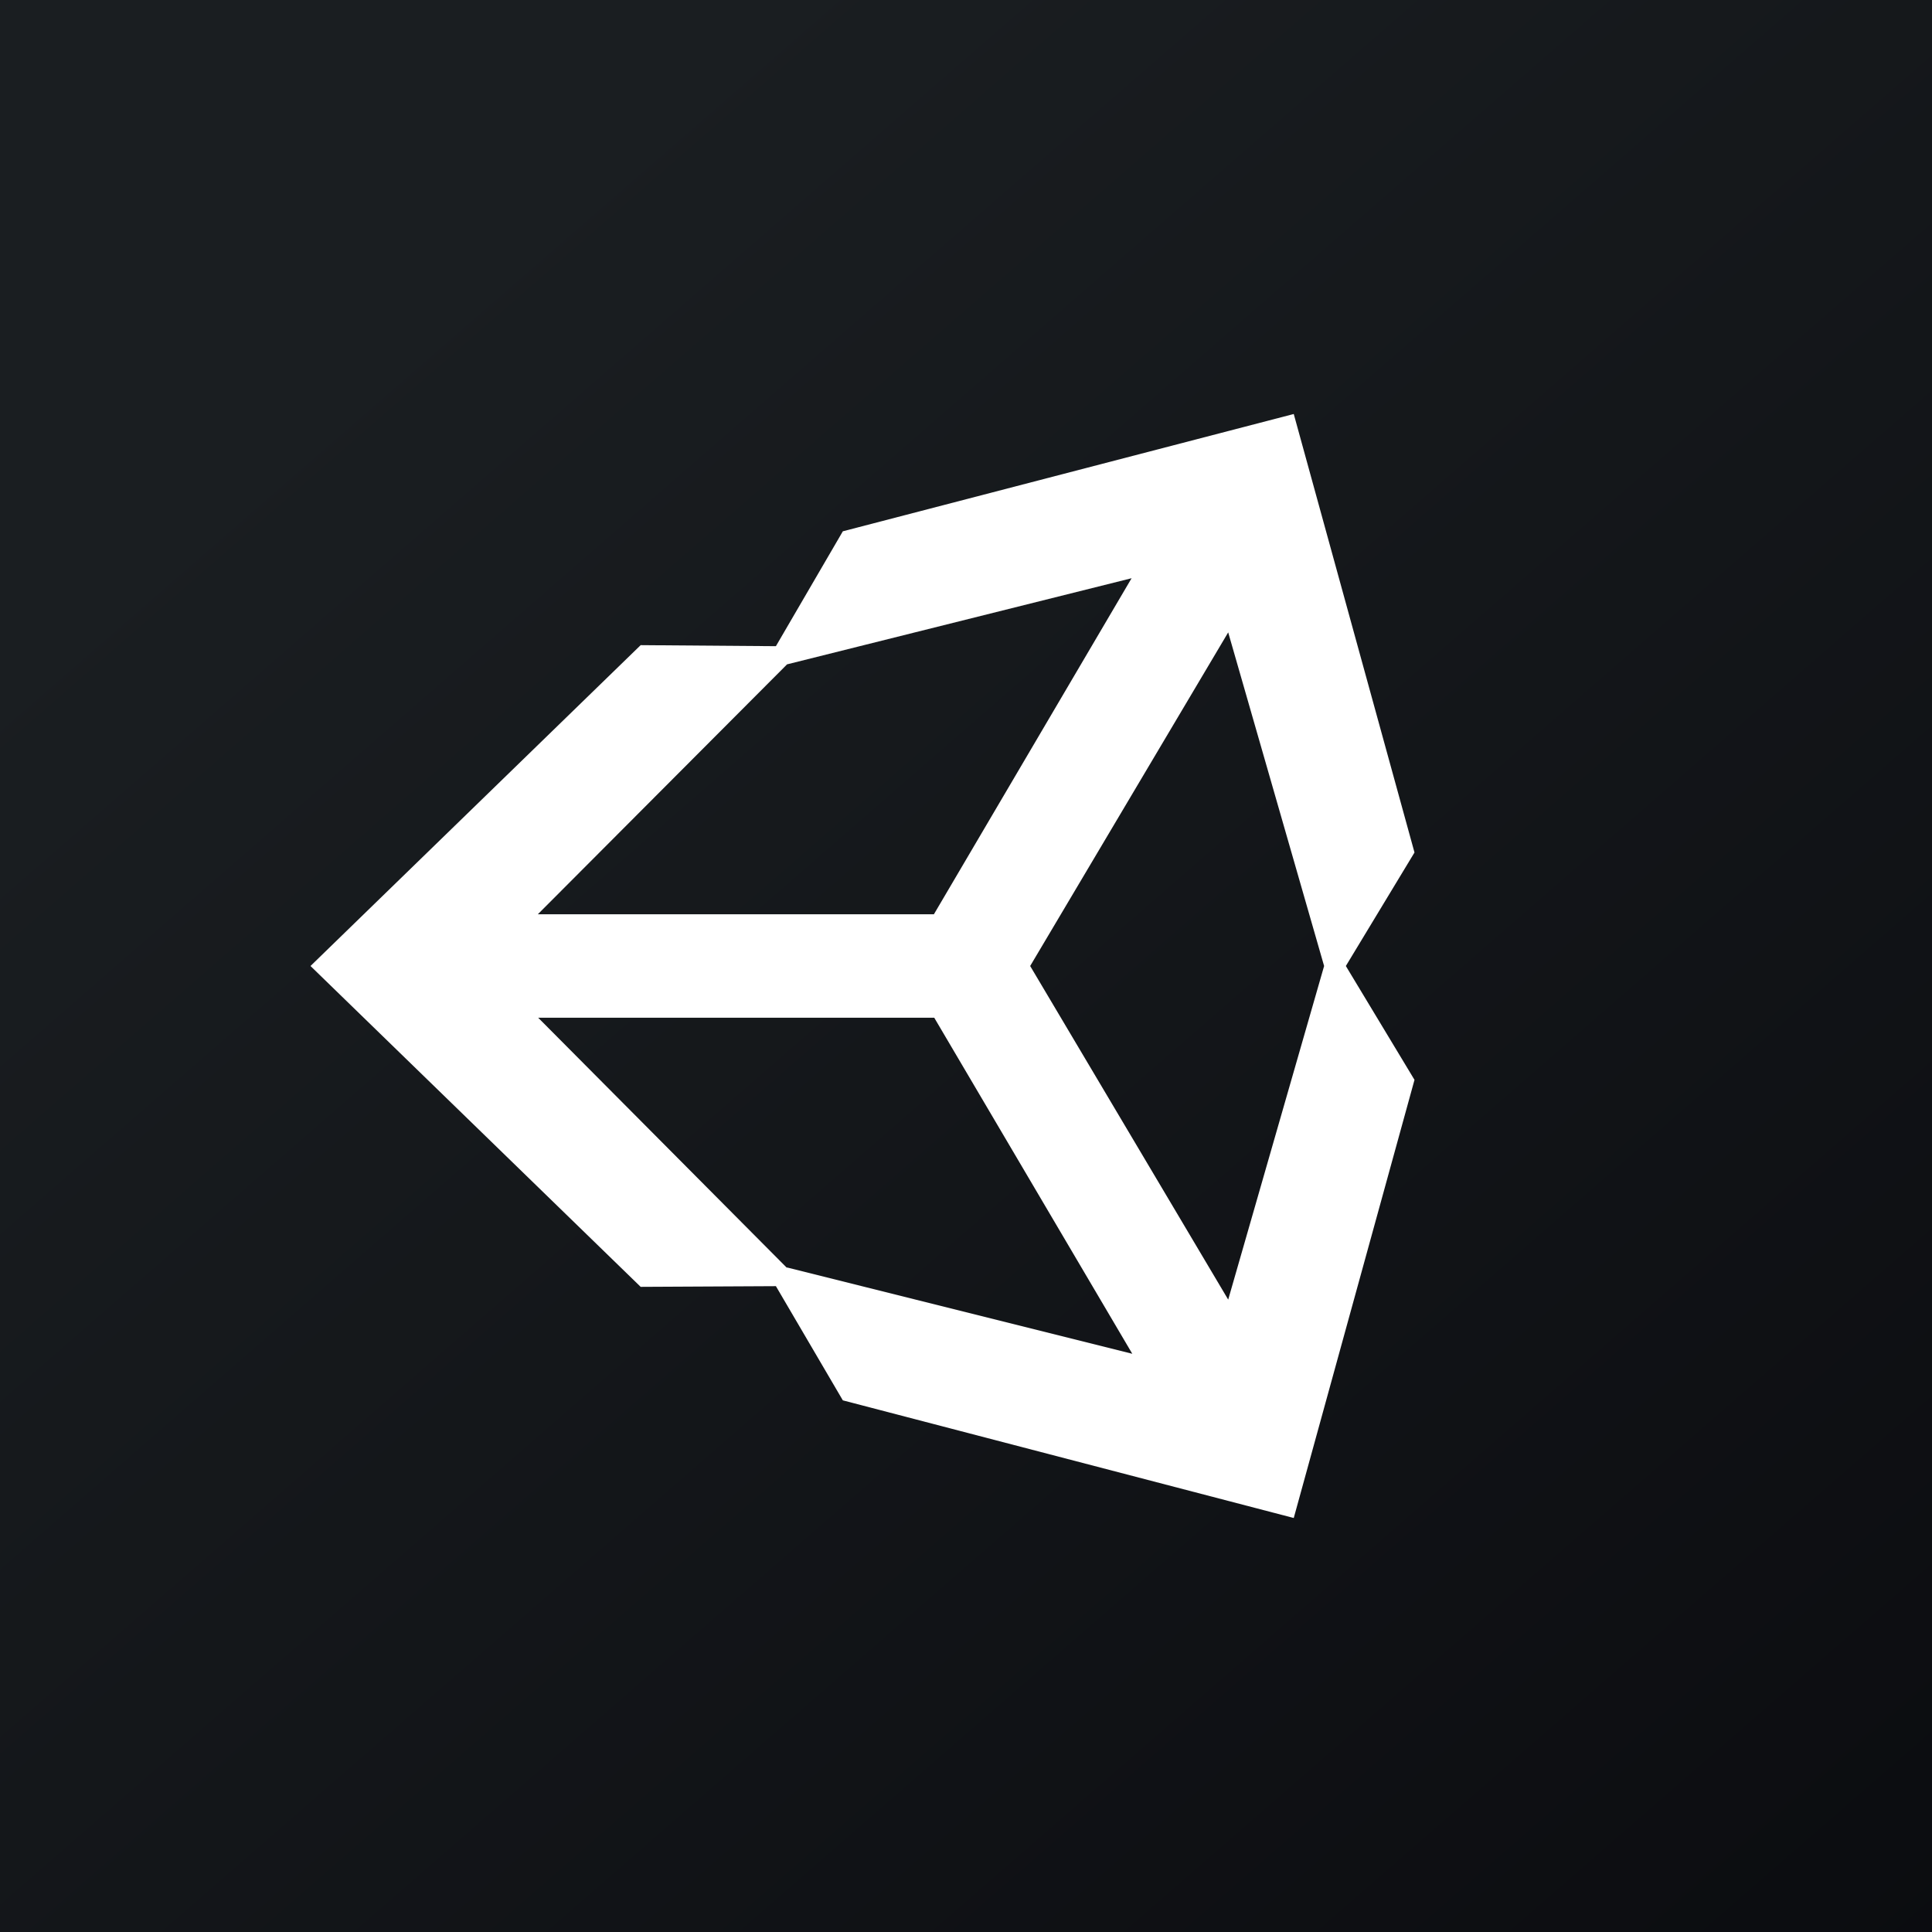
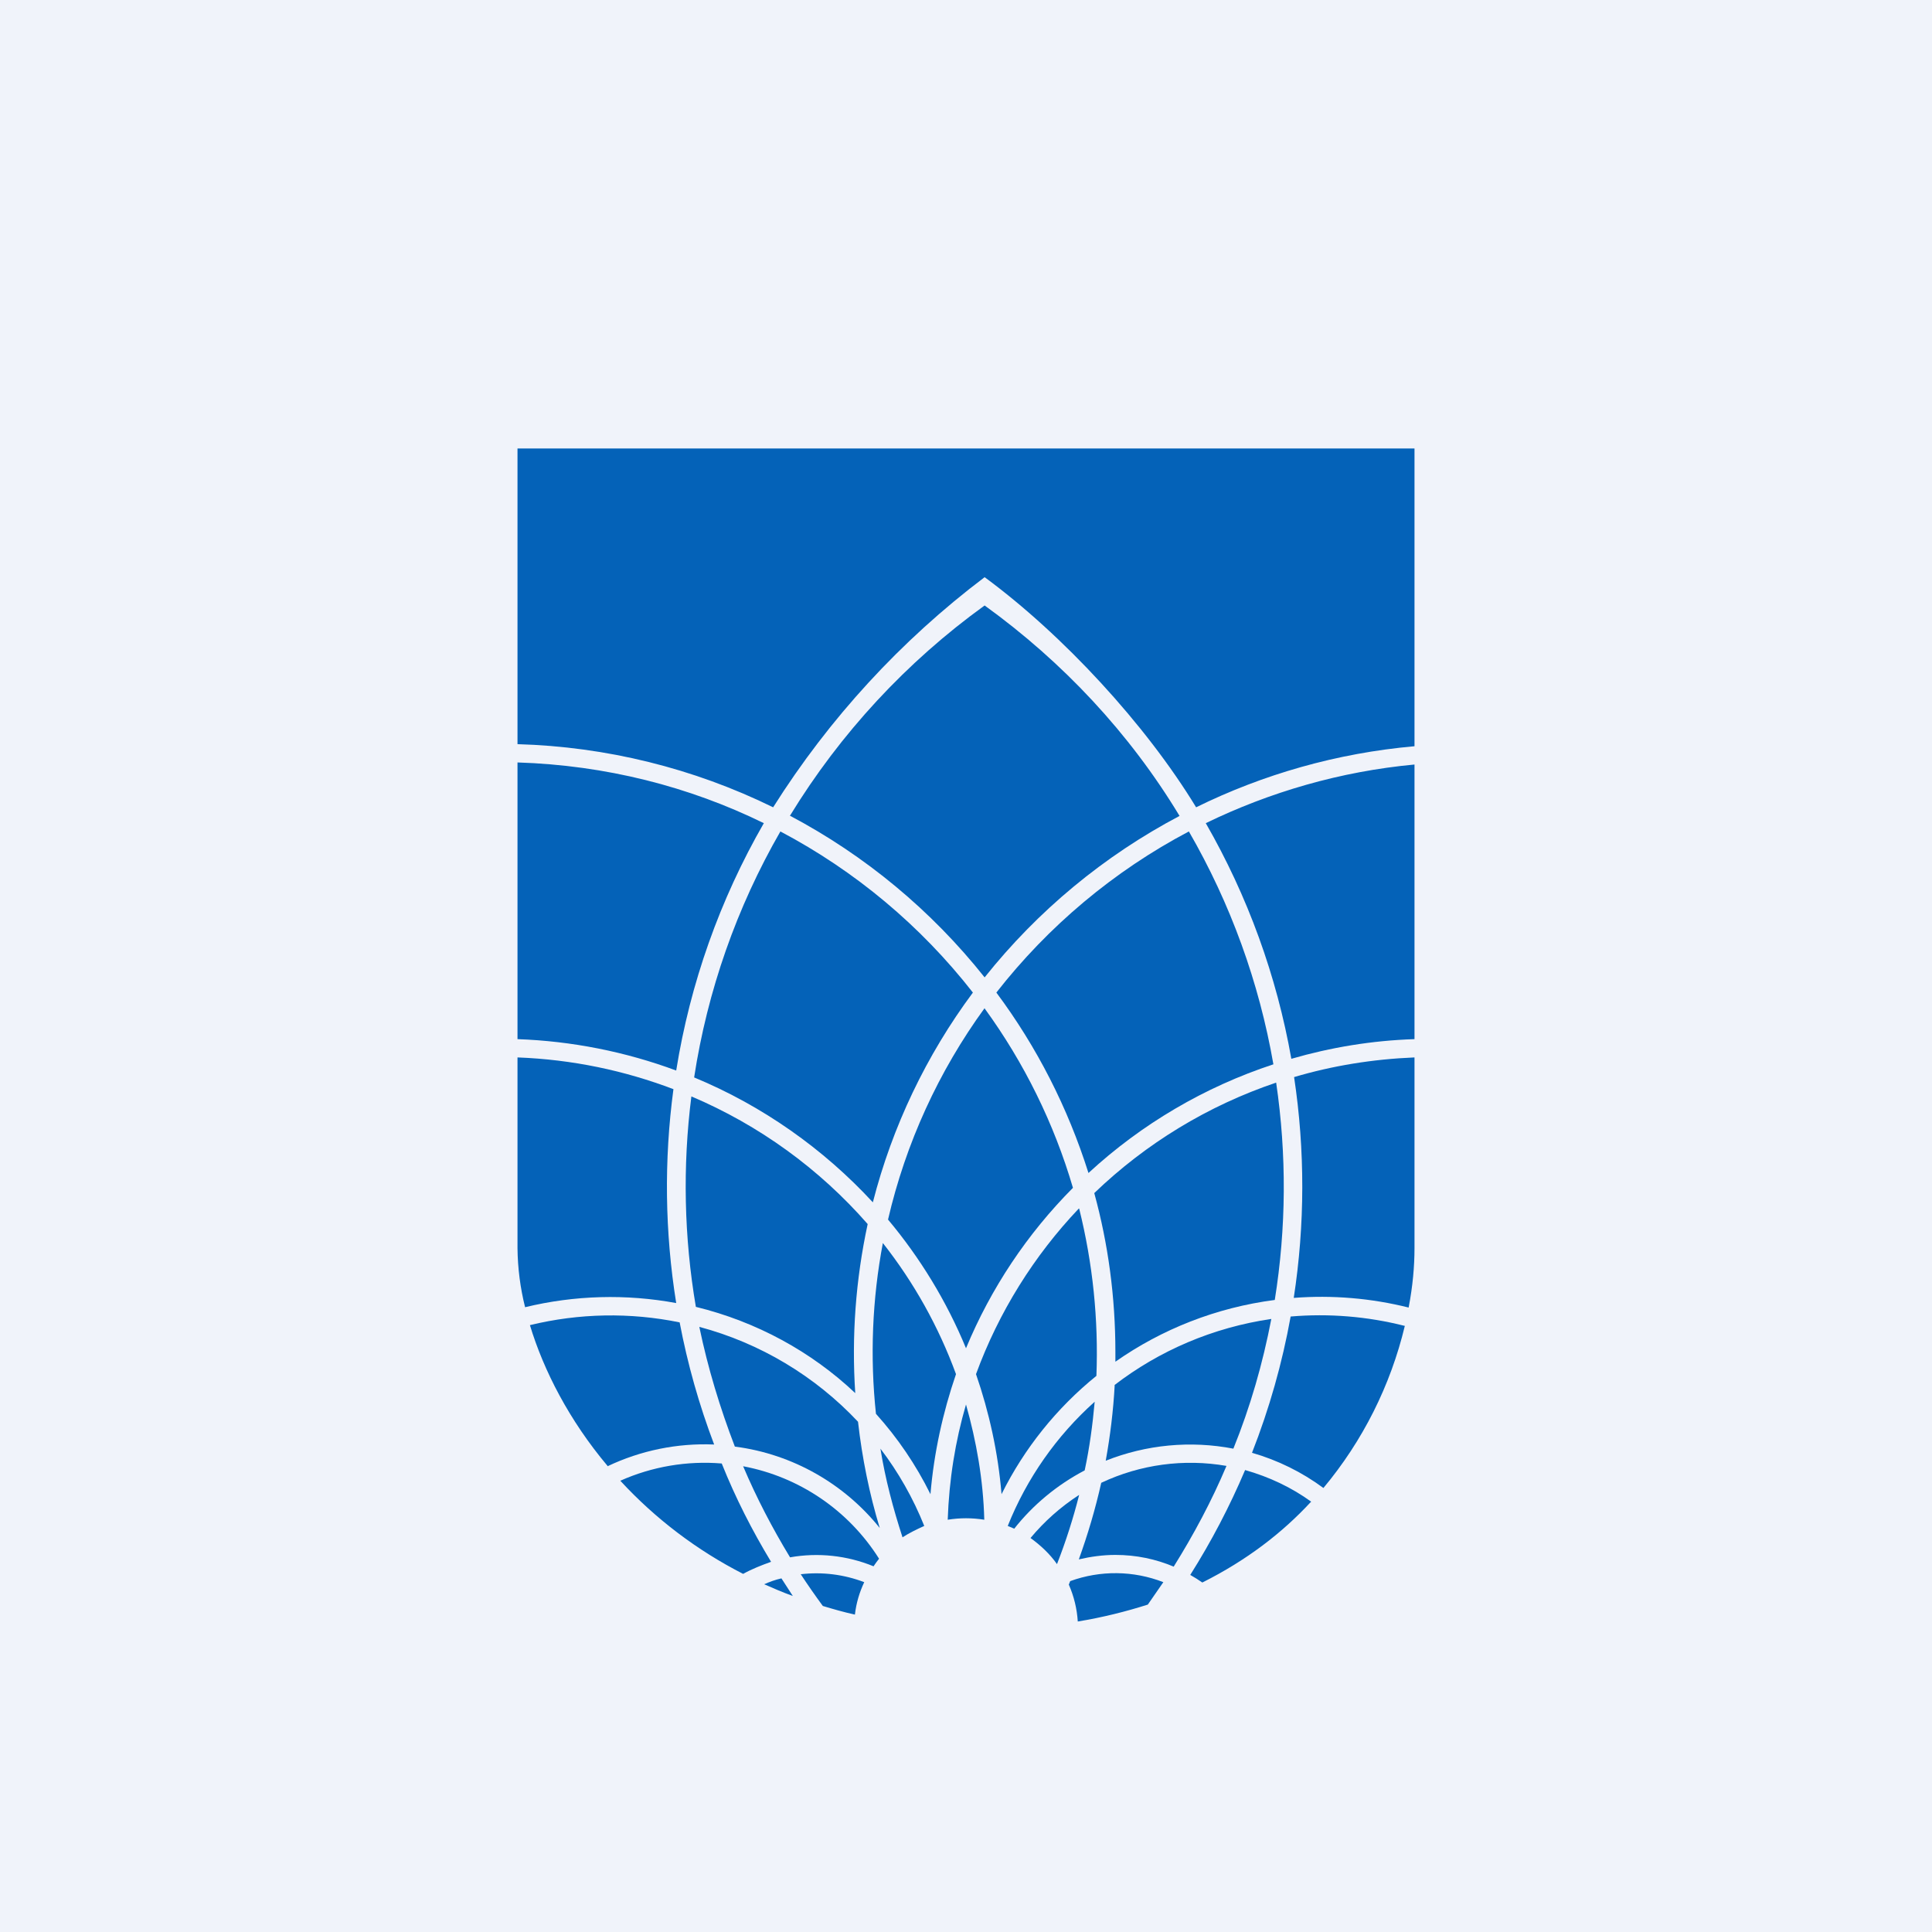
- <svg xmlns="http://www.w3.org/2000/svg" width="56" height="56">
-   <path fill="url(#attxriias)" d="M0 0h56v56H0z" />
-   <path d="M37.5 12l-13.07 3.4-1.94 3.33-3.92-.03L9 28l9.57 9.3 3.92-.02 1.94 3.31L37.5 44 41 31.3 39.01 28 41 24.71 37.5 12zm-14.7 7.26l10-2.5-5.73 9.74H15.59l7.22-7.24zm0 17.48l-7.2-7.24h11.48l5.74 9.74-10-2.5zm12.8.93L29.86 28l5.74-9.67L38.38 28l-2.78 9.67z" fill="#fff" />
-   <defs>
-     <linearGradient id="attxriias" x1="10.42" y1="9.71" x2="68.15" y2="76.02" gradientUnits="userSpaceOnUse">
-       <stop stop-color="#1A1E21" />
-       <stop offset="1" stop-color="#06060A" />
-     </linearGradient>
-   </defs>
+ <svg xmlns="http://www.w3.org/2000/svg" width="56" height="56" viewBox="0 0 56 56">
+   <path fill="#F0F3FA" d="M0 0h56v56H0z" />
+   <path d="M17.61 42.5a6.55 6.55 0 0 1 3.09-.63 21 21 0 0 1-1-3.54 9.92 9.92 0 0 0-4.34.08c.4 1.32 1.14 2.76 2.25 4.08ZM21.54 45.62a12.7 12.7 0 0 1-3.56-2.7 6 6 0 0 1 2.94-.5c.4 1 .88 1.94 1.43 2.85-.28.1-.56.21-.81.35ZM22.98 46.26c-.28-.1-.56-.22-.83-.34.16-.07.32-.13.5-.17l.33.51ZM25.05 45.86c-.14.3-.23.6-.27.94-.32-.07-.63-.16-.93-.25-.22-.3-.43-.6-.64-.92a3.88 3.88 0 0 1 1.84.23ZM25.48 45.18a3.2 3.2 0 0 0-.16.22 4.37 4.37 0 0 0-2.42-.26c-.51-.84-.97-1.72-1.36-2.64a5.96 5.96 0 0 1 3.94 2.68ZM26.79 44.23c-.22.1-.43.2-.63.33-.27-.83-.5-1.69-.64-2.57.52.68.95 1.44 1.27 2.24ZM28.53 44.05a3.32 3.32 0 0 0-1.06 0c.04-1.16.22-2.28.53-3.34.3 1.06.5 2.18.53 3.34ZM29.4 44.31a3.27 3.27 0 0 0-.19-.08 9.63 9.63 0 0 1 2.52-3.6c-.06.67-.15 1.34-.29 1.99-.8.42-1.5 1-2.05 1.7ZM30.64 45.34c-.21-.3-.48-.55-.77-.76.4-.48.87-.9 1.41-1.25a16.8 16.8 0 0 1-.64 2ZM33.27 46.51c-.63.2-1.3.37-2.03.49a3.15 3.15 0 0 0-.26-1.07l.04-.1a3.83 3.83 0 0 1 2.7.03l-.45.65ZM38 43.53c-.83.9-1.87 1.7-3.15 2.34a4.35 4.35 0 0 0-.35-.22 21.2 21.2 0 0 0 1.59-3.04c.7.2 1.34.5 1.92.92ZM40.72 38.43a11.51 11.51 0 0 1-2.36 4.7 6.51 6.51 0 0 0-2.07-1.02 21 21 0 0 0 1.12-3.95 9.98 9.98 0 0 1 3.3.27ZM41 30.65v5.53c0 .52-.05 1.1-.17 1.72a10.44 10.44 0 0 0-3.33-.28 21.26 21.26 0 0 0 .01-6.4c1.11-.33 2.28-.52 3.49-.57ZM41 22.17v7.95c-1.24.04-2.43.24-3.57.57a21.05 21.05 0 0 0-2.48-6.83c1.85-.9 3.9-1.5 6.05-1.7ZM41 13v8.63c-2.26.2-4.4.82-6.33 1.77-1.46-2.4-3.86-5-6.13-6.67V13H41ZM15 13h13.54v3.73a25.22 25.22 0 0 0-6.13 6.67A17.98 17.98 0 0 0 15 21.57V13ZM15 22.1c2.56.08 4.98.7 7.14 1.76a21.05 21.05 0 0 0-2.54 7.17 14.74 14.74 0 0 0-4.6-.91V22.1ZM15 30.65c1.59.06 3.1.38 4.52.92a21.3 21.3 0 0 0 .08 6.2 10.5 10.5 0 0 0-4.38.12 7.35 7.35 0 0 1-.22-1.71v-5.53Z" fill="#0462B8" />
+   <path d="M22.9 23.64a21.06 21.06 0 0 1 5.64-6.09c2.27 1.64 4.2 3.7 5.65 6.1a17.9 17.9 0 0 0-5.65 4.68 17.9 17.9 0 0 0-5.65-4.69ZM28.88 28.77c1.5-1.92 3.4-3.52 5.58-4.67a20.52 20.52 0 0 1 2.45 6.75A14.66 14.66 0 0 0 31.55 34c-.6-1.9-1.5-3.66-2.67-5.23ZM31.72 34.58a14.12 14.12 0 0 1 5.27-3.2 20.74 20.74 0 0 1-.04 6.3c-1.7.22-3.28.85-4.62 1.79v-.28c0-1.6-.21-3.14-.61-4.6ZM32.3 40.15c1.3-1 2.85-1.67 4.55-1.92-.25 1.3-.61 2.55-1.1 3.76a6.62 6.62 0 0 0-3.7.35c.13-.72.22-1.45.26-2.19ZM32.33 45.07c.6 0 1.17.12 1.69.34.58-.93 1.1-1.9 1.53-2.92a6.07 6.07 0 0 0-3.63.49c-.17.76-.39 1.5-.65 2.22.34-.08.7-.13 1.06-.13ZM21.3 41.93c1.7.22 3.19 1.1 4.2 2.36-.3-.99-.51-2.02-.63-3.08a9.77 9.77 0 0 0-4.6-2.75c.25 1.2.6 2.35 1.03 3.47ZM20.17 37.88c1.76.43 3.35 1.3 4.62 2.5a17.67 17.67 0 0 1 .36-4.9 14.11 14.11 0 0 0-5.11-3.7 20.78 20.78 0 0 0 .13 6.1ZM20.12 31.23c1.98.82 3.75 2.07 5.18 3.62a17.46 17.46 0 0 1 2.9-6.08 17.36 17.36 0 0 0-5.58-4.67 20.52 20.52 0 0 0-2.5 7.13ZM28.54 29.22a16.91 16.91 0 0 0-2.8 6.13c.93 1.11 1.7 2.37 2.26 3.73a14.43 14.43 0 0 1 3.1-4.65 16.94 16.94 0 0 0-2.56-5.2ZM27.71 39.83a13.82 13.82 0 0 0-2.12-3.8 16.97 16.97 0 0 0-.2 4.95c.63.7 1.16 1.48 1.58 2.33.1-1.2.36-2.37.74-3.48ZM31.27 35.03c-1.3 1.37-2.32 3-2.98 4.8.38 1.1.64 2.27.74 3.48.66-1.33 1.6-2.5 2.75-3.43a17.31 17.31 0 0 0-.5-4.85Z" fill="#0462B8" />
</svg>
